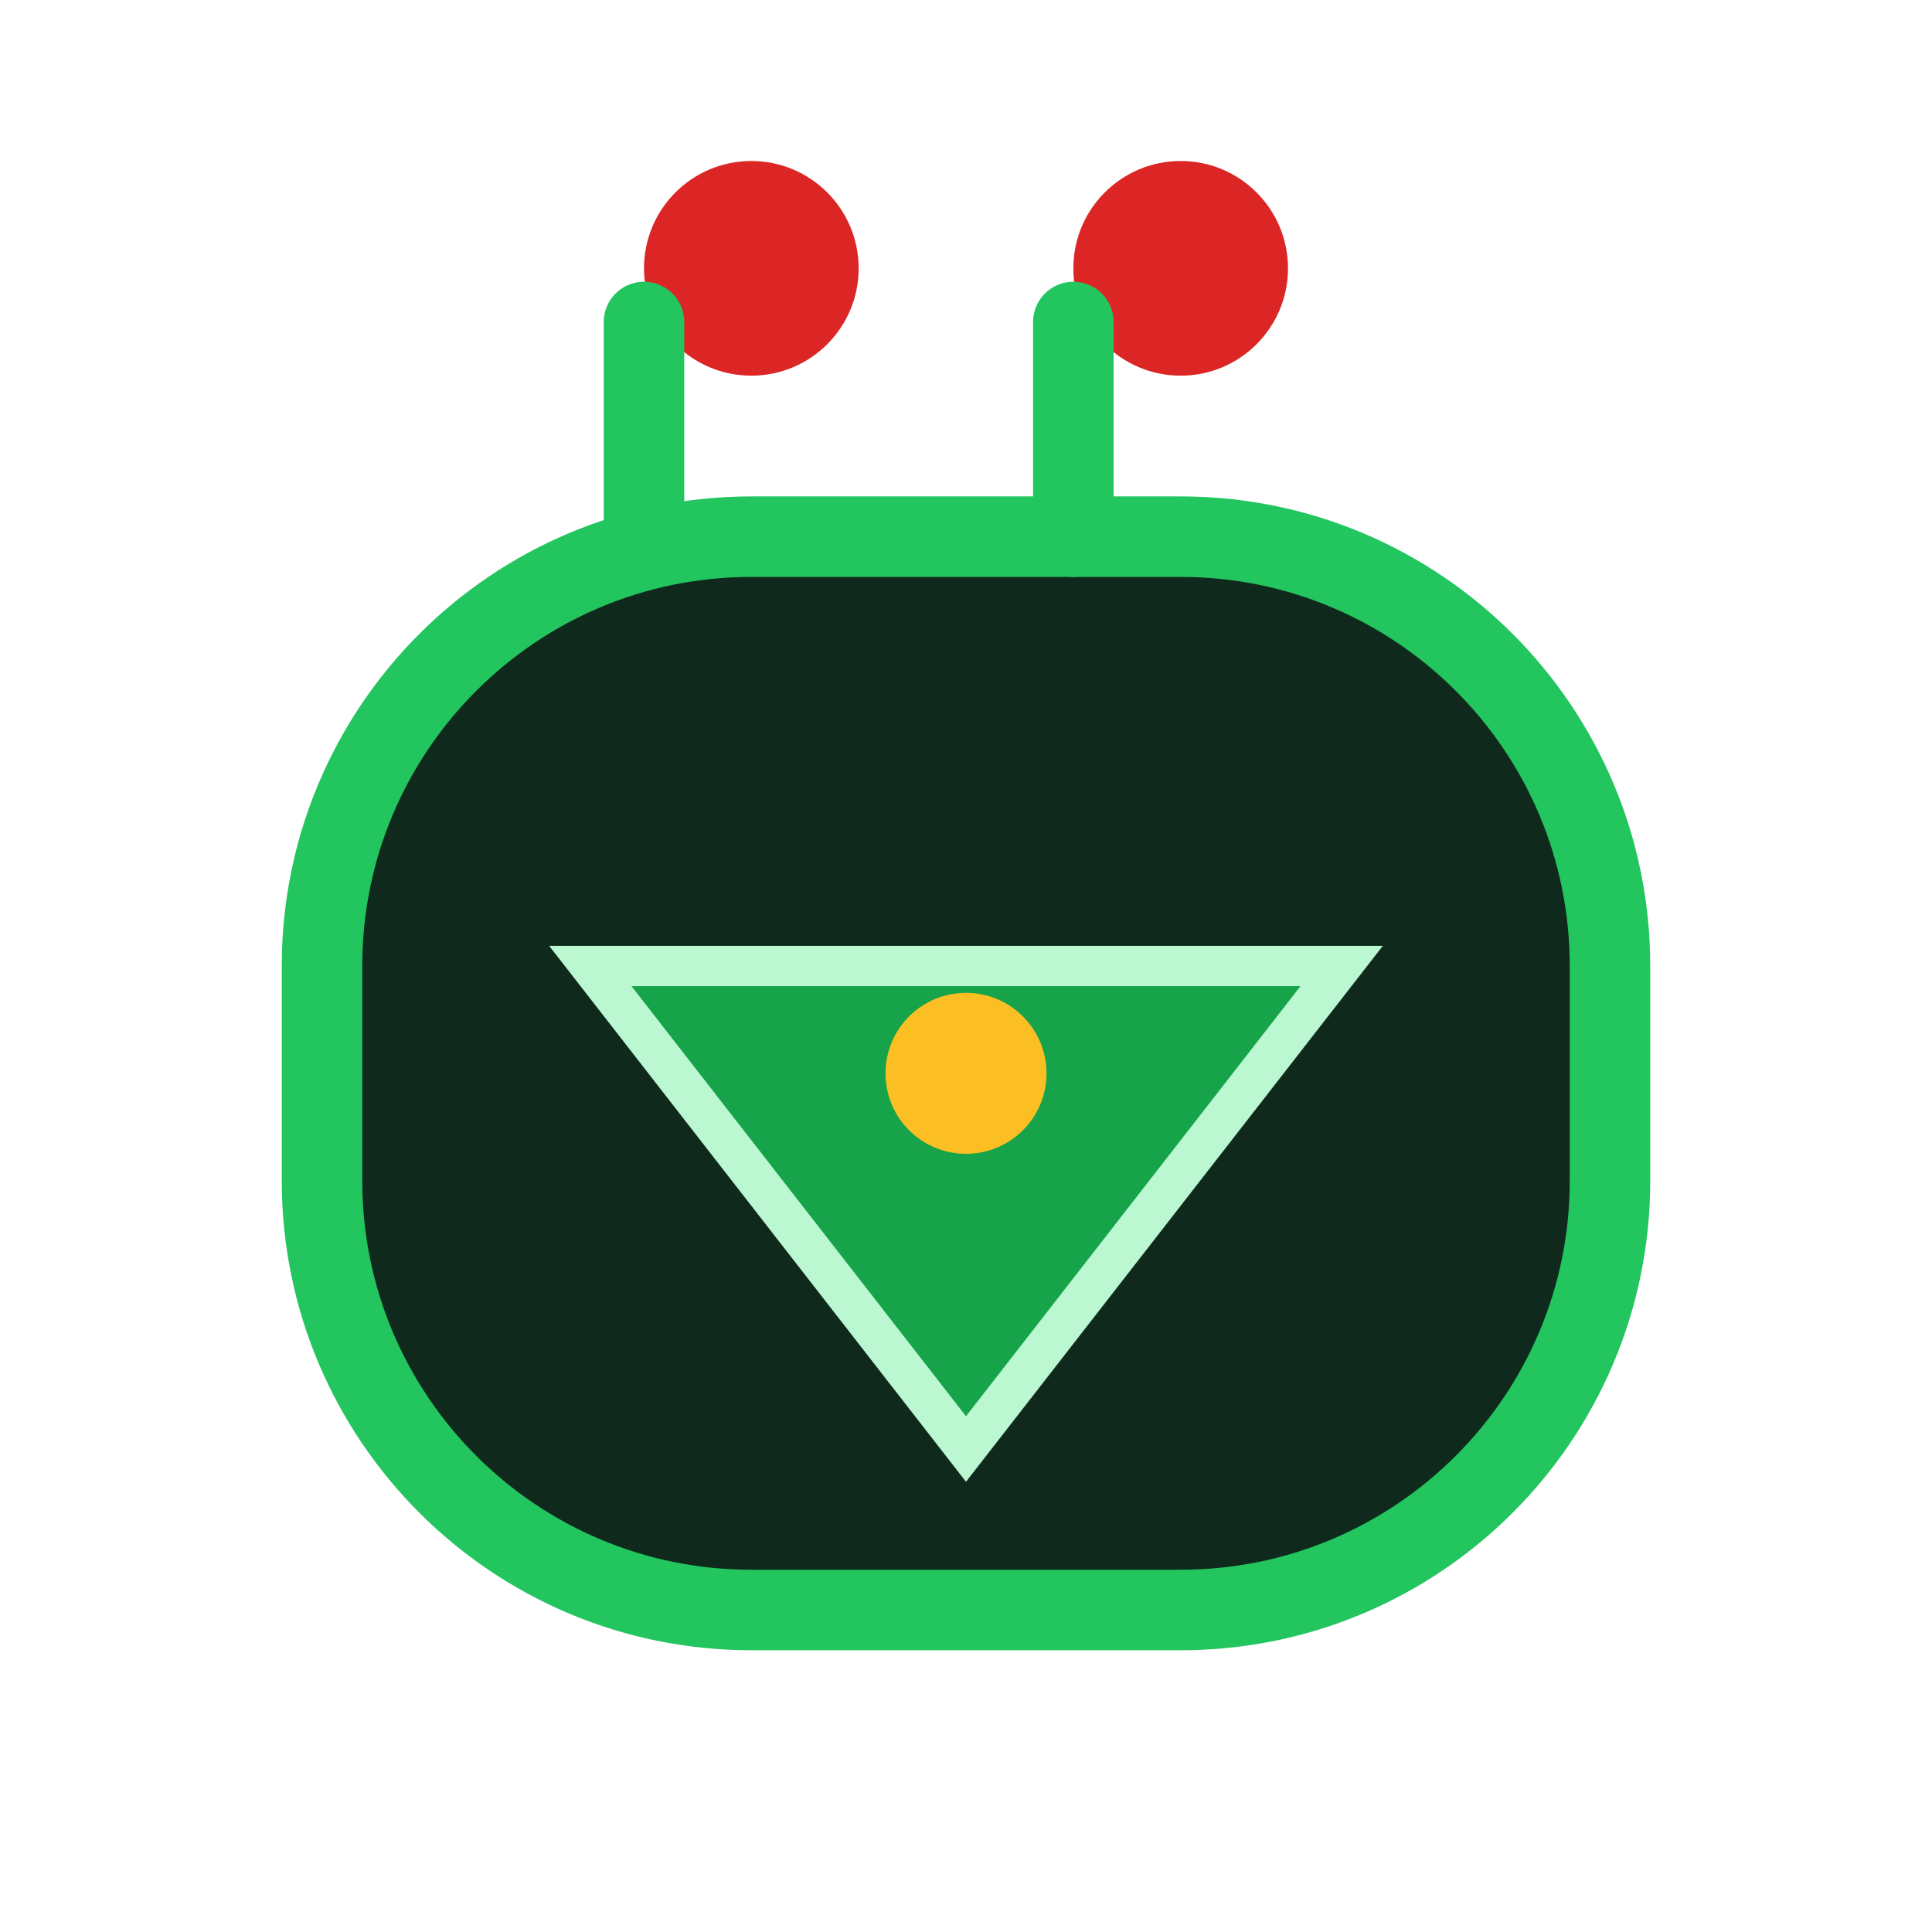
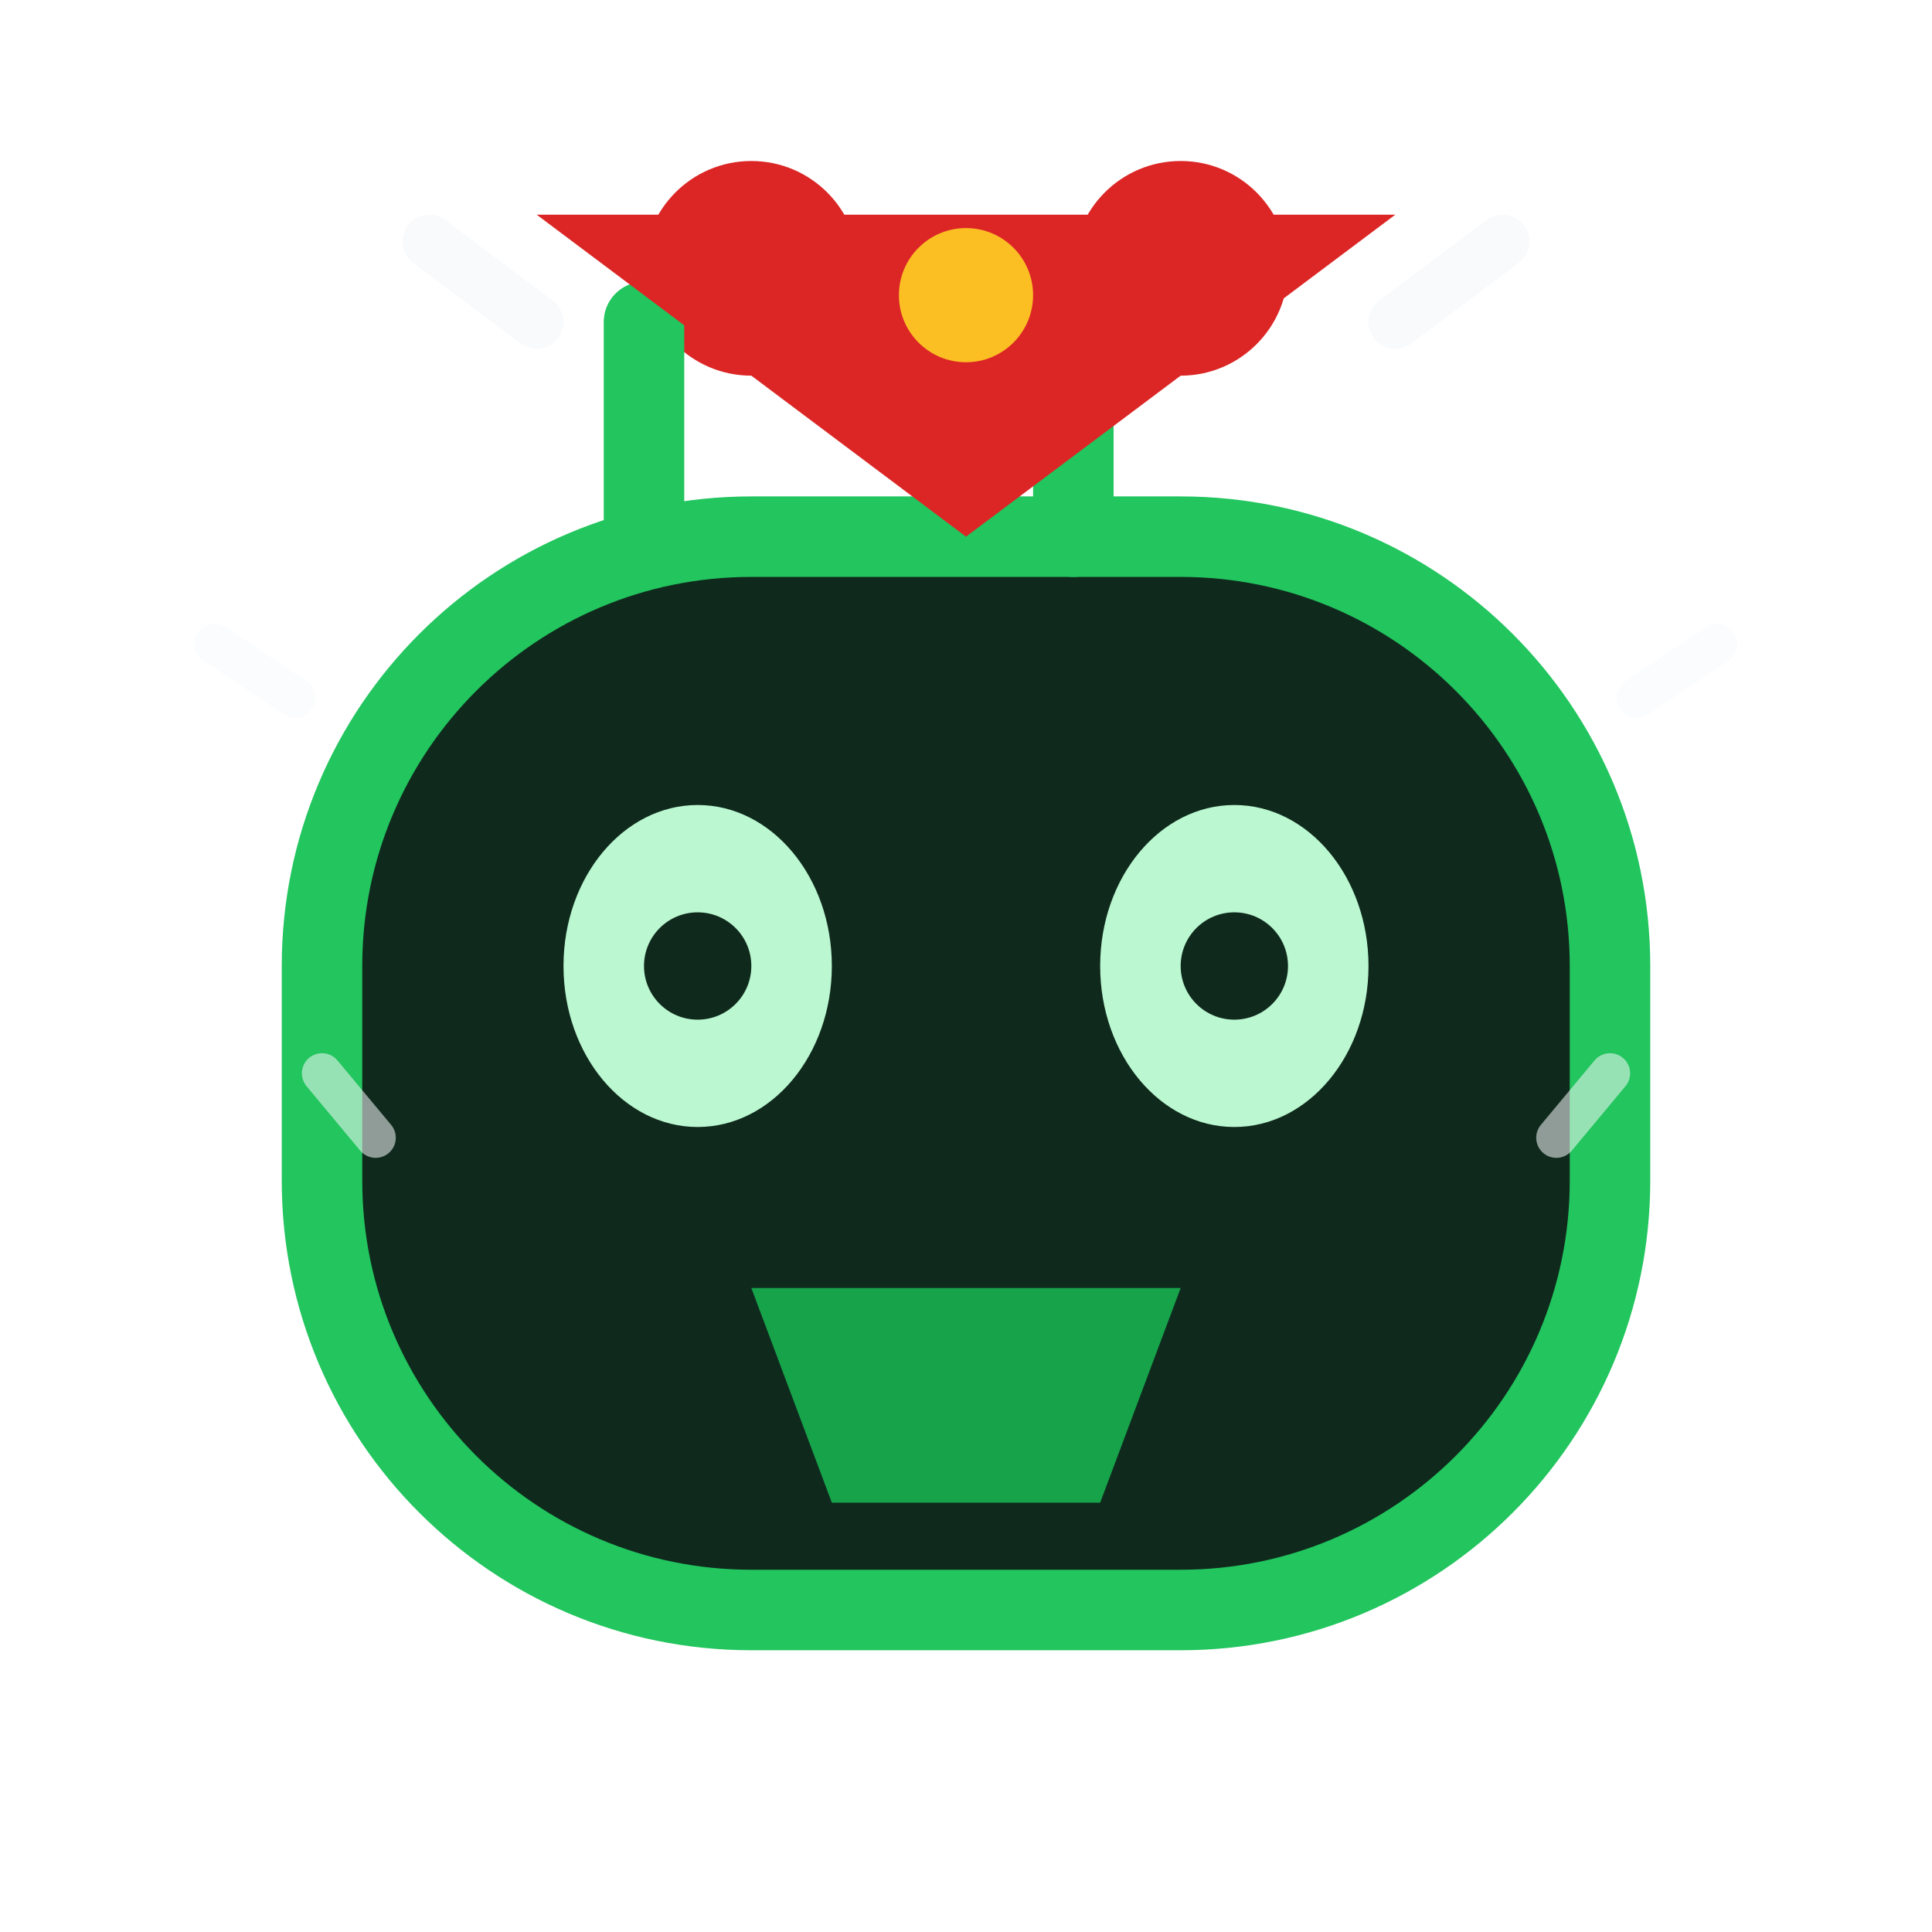
<svg xmlns="http://www.w3.org/2000/svg" viewBox="0 0 36 36" fill="none" aria-hidden="true">
  <rect x="6" y="10" width="24" height="20" rx="8" fill="#0F2A1D" stroke="#22C55E" stroke-width="1.5" />
  <circle cx="14" cy="5" r="2" fill="#DC2626" />
  <circle cx="22" cy="5" r="2" fill="#DC2626" />
  <path d="M12 10V6M20 10V6" stroke="#22C55E" stroke-width="1.5" stroke-linecap="round" />
-   <path d="M11 18h14l-7 9-7-9z" fill="#16A34A" stroke="#BBF7D0" stroke-width="0.75" />
-   <circle cx="18" cy="20" r="1.5" fill="#FBBF24" />
+   <path d="M10 4h16l-8 6-8-6z" fill="#DC2626" />
+   <circle cx="18" cy="5.5" r="1.25" fill="#FBBF24" />
+   <path d="M8 4.5l2 1.5M28 4.5l-2 1.5" stroke="#F8FAFC" stroke-width="1" stroke-linecap="round" opacity="0.9" />
+   <ellipse cx="13" cy="18" rx="2.5" ry="3" fill="#BBF7D0" />
+   <ellipse cx="23" cy="18" rx="2.5" ry="3" fill="#BBF7D0" />
+   <circle cx="13" cy="18" r="1" fill="#0F2A1D" />
+   <circle cx="23" cy="18" r="1" fill="#0F2A1D" />
+   <path d="M14 24h8l-1.5 4h-5L14 24z" fill="#16A34A" />
+   <path d="M4 12l1.5 1M32 12l-1.5 1M6 20l1 1.2M30 20l-1 1.2" stroke="#F8FAFC" stroke-width="0.75" stroke-linecap="round" opacity="0.55" />
</svg>
